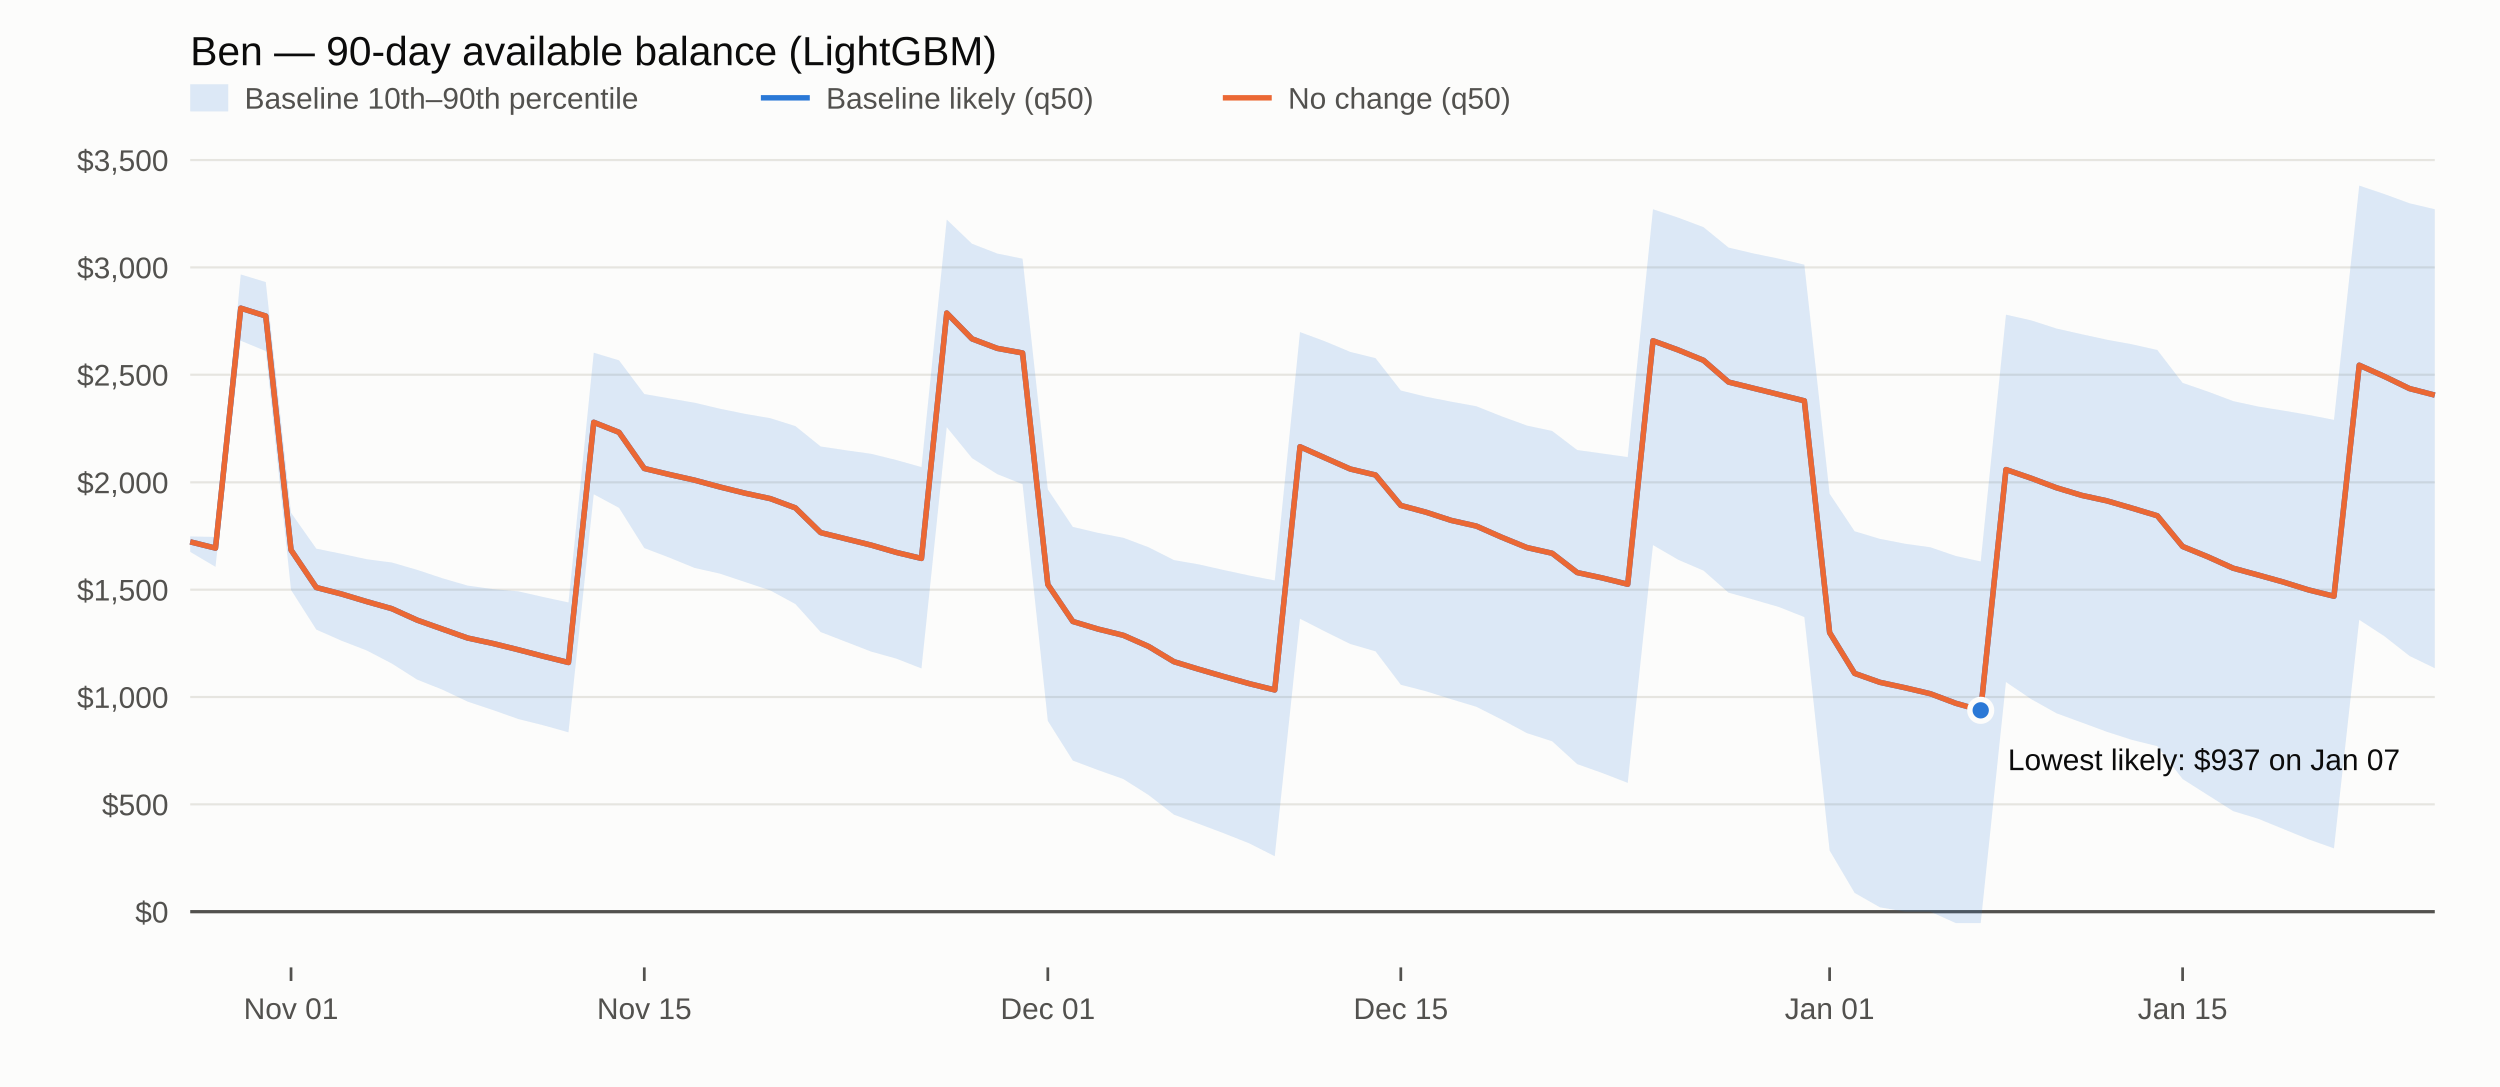
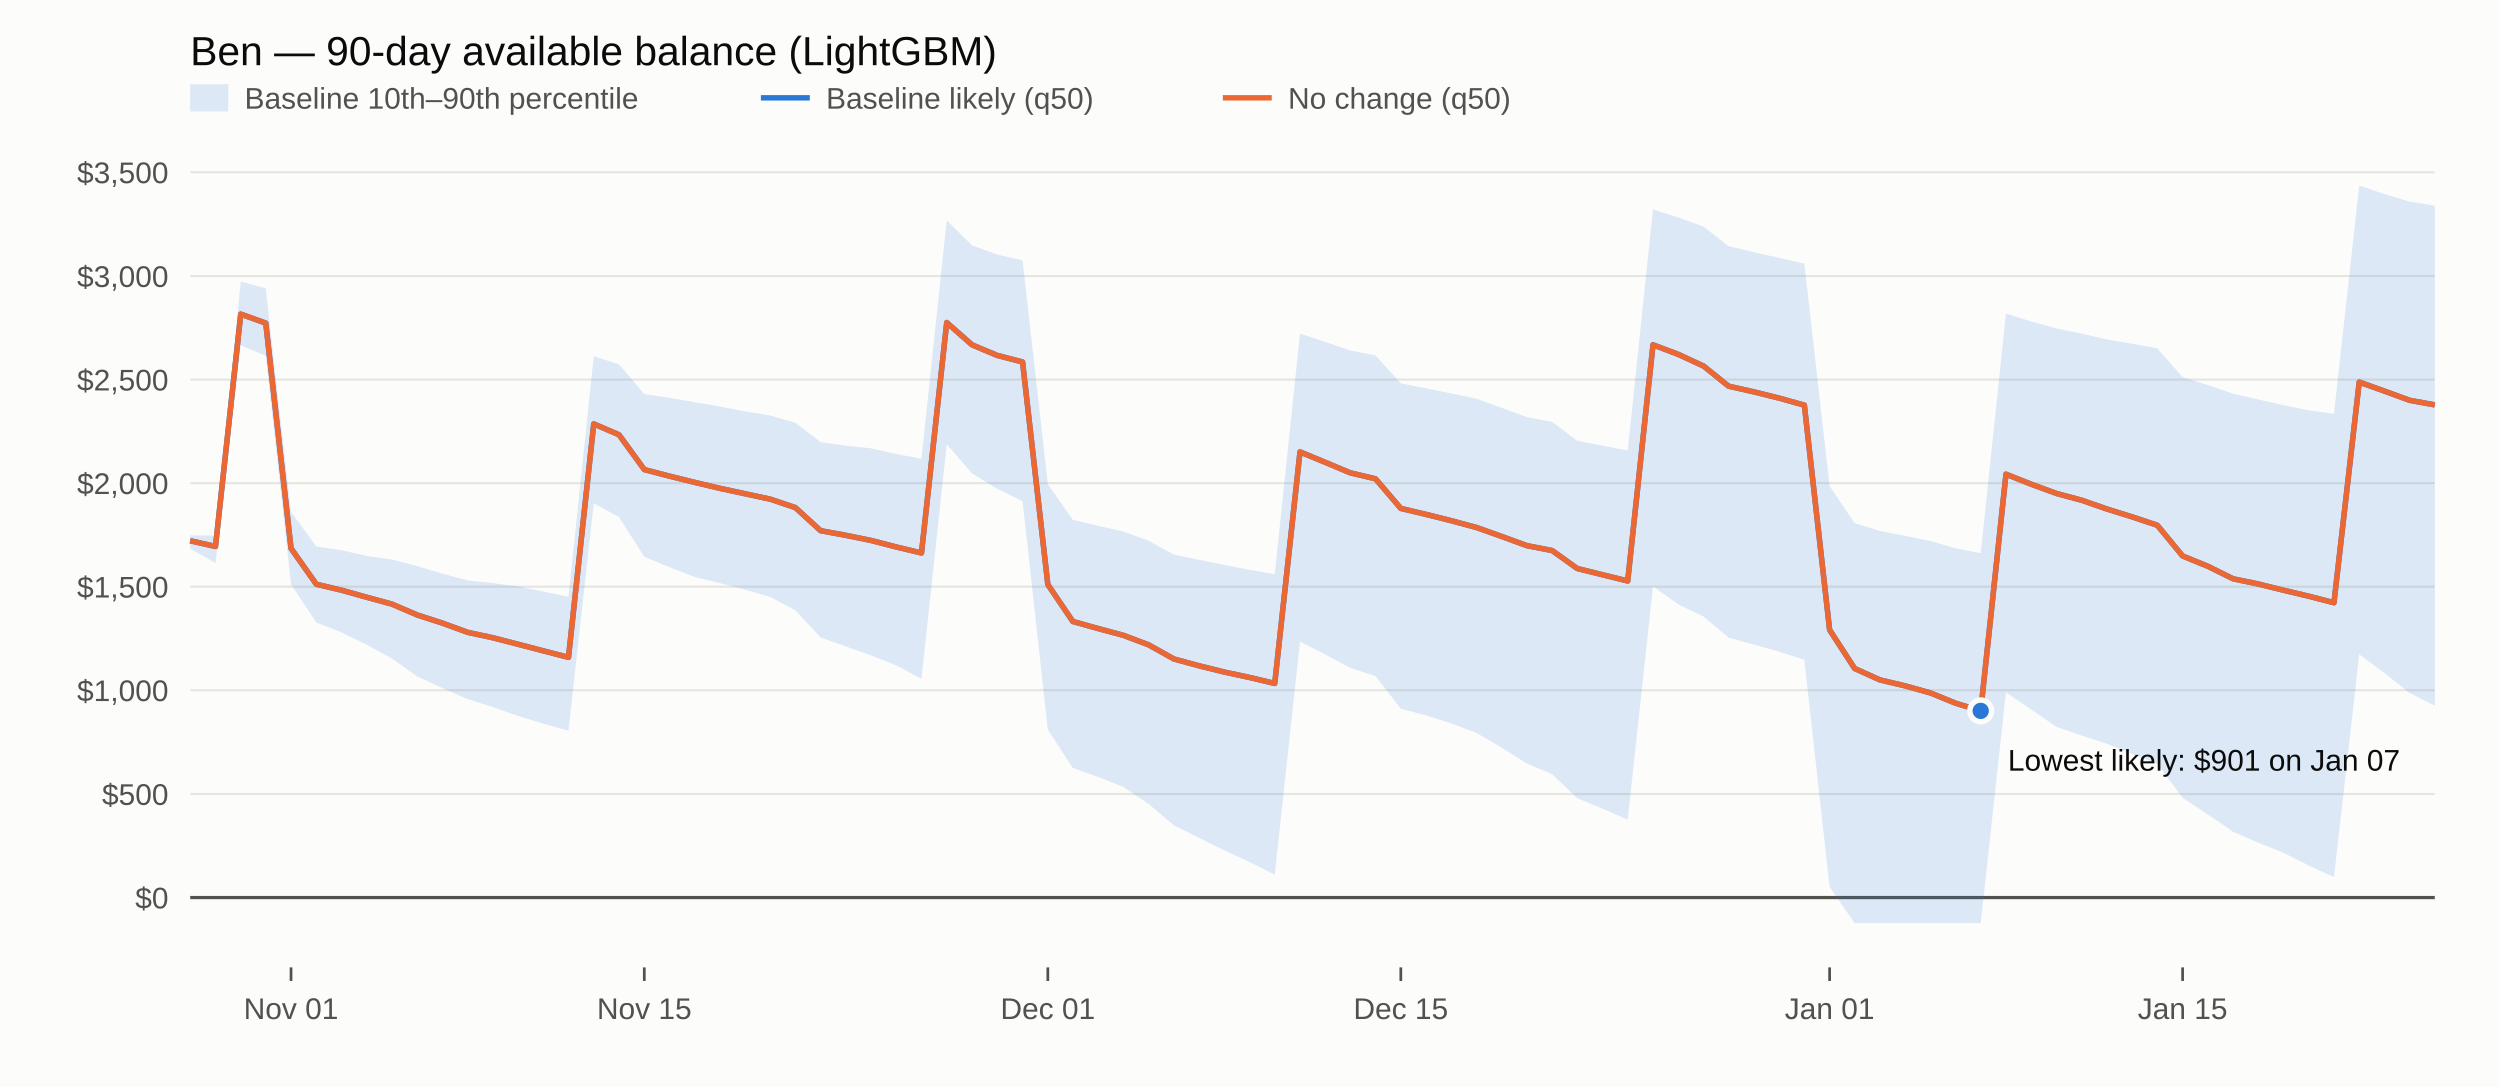
<svg xmlns="http://www.w3.org/2000/svg" viewBox="0 0 920 400" width="920" height="400" font-family="Arial, Helvetica, sans-serif" role="img" aria-label="Ben — 90-day available balance (LightGBM)">
  <rect width="920" height="400" fill="#fcfcfb" />
  <text x="70" y="24" font-size="15" fill="#0b0b0b">Ben — 90-day available balance (LightGBM)</text>
-   <line x1="70" x2="896" y1="335.5" y2="335.5" stroke="#52514e" stroke-width="1.2" />
-   <text x="62" y="339.5" font-size="11" fill="#52514e" text-anchor="end">$0</text>
-   <line x1="70" x2="896" y1="296" y2="296" stroke="#e6e5e0" stroke-width="0.8" />
-   <text x="62" y="300" font-size="11" fill="#52514e" text-anchor="end">$500</text>
-   <line x1="70" x2="896" y1="256.5" y2="256.5" stroke="#e6e5e0" stroke-width="0.8" />
-   <text x="62" y="260.5" font-size="11" fill="#52514e" text-anchor="end">$1,000</text>
-   <line x1="70" x2="896" y1="217" y2="217" stroke="#e6e5e0" stroke-width="0.8" />
-   <text x="62" y="221" font-size="11" fill="#52514e" text-anchor="end">$1,500</text>
-   <line x1="70" x2="896" y1="177.5" y2="177.5" stroke="#e6e5e0" stroke-width="0.8" />
-   <text x="62" y="181.5" font-size="11" fill="#52514e" text-anchor="end">$2,000</text>
-   <line x1="70" x2="896" y1="137.9" y2="137.9" stroke="#e6e5e0" stroke-width="0.8" />
-   <text x="62" y="141.9" font-size="11" fill="#52514e" text-anchor="end">$2,500</text>
-   <line x1="70" x2="896" y1="98.4" y2="98.4" stroke="#e6e5e0" stroke-width="0.8" />
-   <text x="62" y="102.4" font-size="11" fill="#52514e" text-anchor="end">$3,000</text>
-   <line x1="70" x2="896" y1="58.9" y2="58.9" stroke="#e6e5e0" stroke-width="0.8" />
-   <text x="62" y="62.9" font-size="11" fill="#52514e" text-anchor="end">$3,500</text>
+   <line x1="70" x2="896" y1="330.3" y2="330.3" stroke="#52514e" stroke-width="1.2" />
+   <text x="62" y="334.3" font-size="11" fill="#52514e" text-anchor="end">$0</text>
+   <line x1="70" x2="896" y1="292.2" y2="292.2" stroke="#e6e5e0" stroke-width="0.8" />
+   <text x="62" y="296.2" font-size="11" fill="#52514e" text-anchor="end">$500</text>
+   <line x1="70" x2="896" y1="254" y2="254" stroke="#e6e5e0" stroke-width="0.8" />
+   <text x="62" y="258" font-size="11" fill="#52514e" text-anchor="end">$1,000</text>
+   <line x1="70" x2="896" y1="215.9" y2="215.9" stroke="#e6e5e0" stroke-width="0.8" />
+   <text x="62" y="219.9" font-size="11" fill="#52514e" text-anchor="end">$1,500</text>
+   <line x1="70" x2="896" y1="177.8" y2="177.8" stroke="#e6e5e0" stroke-width="0.8" />
+   <text x="62" y="181.8" font-size="11" fill="#52514e" text-anchor="end">$2,000</text>
+   <line x1="70" x2="896" y1="139.7" y2="139.7" stroke="#e6e5e0" stroke-width="0.8" />
+   <text x="62" y="143.7" font-size="11" fill="#52514e" text-anchor="end">$2,500</text>
+   <line x1="70" x2="896" y1="101.6" y2="101.6" stroke="#e6e5e0" stroke-width="0.8" />
+   <text x="62" y="105.6" font-size="11" fill="#52514e" text-anchor="end">$3,000</text>
+   <line x1="70" x2="896" y1="63.4" y2="63.4" stroke="#e6e5e0" stroke-width="0.8" />
+   <text x="62" y="67.4" font-size="11" fill="#52514e" text-anchor="end">$3,500</text>
  <line x1="107.1" x2="107.1" y1="356" y2="361" stroke="#52514e" />
  <text x="107.1" y="375" font-size="11" fill="#52514e" text-anchor="middle">Nov 01</text>
  <line x1="237.1" x2="237.1" y1="356" y2="361" stroke="#52514e" />
  <text x="237.1" y="375" font-size="11" fill="#52514e" text-anchor="middle">Nov 15</text>
  <line x1="385.6" x2="385.6" y1="356" y2="361" stroke="#52514e" />
  <text x="385.6" y="375" font-size="11" fill="#52514e" text-anchor="middle">Dec 01</text>
  <line x1="515.5" x2="515.5" y1="356" y2="361" stroke="#52514e" />
  <text x="515.5" y="375" font-size="11" fill="#52514e" text-anchor="middle">Dec 15</text>
  <line x1="673.3" x2="673.3" y1="356" y2="361" stroke="#52514e" />
  <text x="673.3" y="375" font-size="11" fill="#52514e" text-anchor="middle">Jan 01</text>
  <line x1="803.2" x2="803.2" y1="356" y2="361" stroke="#52514e" />
  <text x="803.2" y="375" font-size="11" fill="#52514e" text-anchor="middle">Jan 15</text>
-   <polygon points="70,197.4 79.3,197.6 88.6,101 97.8,103.8 107.1,188.7 116.4,201.9 125.7,203.8 135,205.8 144.2,207 153.5,209.7 162.8,212.8 172.1,215.5 181.4,216.8 190.7,217.6 199.9,219.7 209.2,221.7 218.5,129.8 227.8,132.6 237.1,145 246.3,146.6 255.6,148.2 264.9,150.4 274.2,152.3 283.5,153.9 292.7,156.8 302,164.3 311.3,165.7 320.6,167 329.9,169.3 339.1,171.9 348.4,80.8 357.7,89.7 367,93.3 376.3,95.2 385.6,180.1 394.8,193.9 404.1,196.1 413.4,197.9 422.7,201.4 432,206.1 441.2,207.7 450.5,209.8 459.8,211.8 469.1,213.6 478.4,122.2 487.6,125.6 496.9,129.5 506.2,131.8 515.5,143.7 524.8,146 534,147.8 543.3,149.5 552.6,153.2 561.9,156.6 571.2,158.6 580.4,165.6 589.7,166.9 599,168.2 608.3,77 617.6,80.1 626.9,83.6 636.1,91.1 645.4,93.3 654.7,95.2 664,97.4 673.3,181.7 682.5,195.5 691.8,198.3 701.1,200.1 710.4,201.4 719.7,204.6 728.9,206.6 738.2,115.8 747.5,117.9 756.8,120.9 766.1,123 775.3,125 784.6,126.7 793.9,128.8 803.2,140.9 812.5,144.1 821.8,147.6 831,149.6 840.3,151.1 849.6,152.7 858.9,154.5 868.2,68.3 877.4,71.4 886.7,74.8 896,77 896,245.9 886.7,241.4 877.4,234.1 868.2,228.1 858.9,312.2 849.6,308.9 840.3,305.1 831,301.3 821.8,298.5 812.5,292.6 803.2,286.7 793.9,274.6 784.6,272.3 775.3,269.3 766.1,265.9 756.8,262.5 747.5,257.3 738.2,251 728.9,339.7 719.7,339.7 710.4,335.5 701.1,335.5 691.8,333.9 682.5,328.6 673.3,313 664,227.1 654.7,223.4 645.4,220.7 636.1,218.1 626.9,210 617.6,206 608.3,200.6 599,288.1 589.7,284.5 580.4,281.2 571.2,272.8 561.9,269.8 552.6,264.8 543.3,260.1 534,257.3 524.8,254.4 515.5,252 506.2,239.7 496.9,237 487.6,232.4 478.4,227.7 469.1,315.1 459.8,310.4 450.5,306.7 441.2,303.2 432,299.8 422.7,292.6 413.4,286.7 404.1,283.4 394.8,279.9 385.6,265.3 376.3,178.2 367,174.5 357.7,168.6 348.4,157.2 339.1,246 329.9,242.4 320.6,239.8 311.3,236.2 302,232.6 292.7,222.3 283.5,217.3 274.2,214.2 264.9,211.1 255.6,209 246.3,205.2 237.1,201.7 227.8,186.9 218.5,181.9 209.2,269.5 199.9,266.9 190.7,264.6 181.4,261.3 172.1,258.2 162.8,253.8 153.5,250.1 144.2,244.2 135,239.4 125.7,235.8 116.4,231.7 107.1,217.1 97.8,129.2 88.6,125.4 79.3,208.6 70,203.1 " fill="#2a78d6" fill-opacity="0.15" stroke="none" />
-   <polyline points="70,199.4 79.3,201.7 88.6,113.4 97.8,116.3 107.1,202.4 116.4,216.2 125.7,218.6 135,221.4 144.2,224 153.5,228.2 162.8,231.5 172.1,234.8 181.4,236.8 190.7,239.1 199.9,241.5 209.2,243.8 218.5,155.4 227.8,159.1 237.1,172.4 246.3,174.6 255.6,176.7 264.9,179.2 274.2,181.5 283.5,183.5 292.7,186.9 302,196 311.3,198.3 320.6,200.6 329.9,203.3 339.1,205.5 348.4,115.2 357.7,124.7 367,128.2 376.3,129.9 385.6,215.1 394.8,228.7 404.1,231.5 413.4,233.8 422.7,237.9 432,243.5 441.2,246.3 450.5,249 459.8,251.6 469.1,253.9 478.4,164.4 487.6,168.5 496.9,172.6 506.2,174.8 515.5,186 524.8,188.5 534,191.5 543.3,193.6 552.6,197.7 561.9,201.5 571.2,203.6 580.4,210.7 589.7,212.7 599,215 608.3,125.4 617.6,128.8 626.9,132.6 636.1,140.6 645.4,142.9 654.7,145.2 664,147.5 673.3,232.8 682.5,247.8 691.8,251.1 701.1,253.1 710.4,255.3 719.7,258.8 728.9,261.4 738.2,172.8 747.5,176 756.8,179.5 766.1,182.3 775.3,184.3 784.6,187 793.9,189.8 803.2,201.1 812.5,204.9 821.8,209.1 831,211.6 840.3,214.2 849.6,217.1 858.9,219.4 868.2,134.4 877.4,138.5 886.7,143 896,145.4" fill="none" stroke="#2a78d6" stroke-width="2" stroke-linejoin="round" />
-   <polyline points="70,199.4 79.3,201.7 88.6,113.4 97.8,116.3 107.1,202.4 116.4,216.2 125.7,218.6 135,221.4 144.2,224 153.5,228.2 162.8,231.5 172.1,234.8 181.4,236.8 190.7,239.1 199.9,241.5 209.2,243.8 218.5,155.4 227.8,159.1 237.1,172.4 246.3,174.6 255.6,176.7 264.9,179.2 274.2,181.5 283.5,183.5 292.7,186.9 302,196 311.3,198.3 320.6,200.6 329.9,203.3 339.1,205.5 348.4,115.2 357.7,124.7 367,128.2 376.3,129.9 385.6,215.1 394.8,228.7 404.1,231.5 413.4,233.8 422.7,237.9 432,243.5 441.2,246.3 450.5,249 459.8,251.6 469.1,253.9 478.4,164.4 487.6,168.5 496.9,172.6 506.2,174.8 515.5,186 524.8,188.5 534,191.5 543.3,193.6 552.6,197.7 561.9,201.5 571.2,203.6 580.4,210.7 589.7,212.7 599,215 608.3,125.4 617.6,128.8 626.9,132.6 636.1,140.6 645.4,142.9 654.7,145.2 664,147.5 673.3,232.8 682.5,247.8 691.8,251.1 701.1,253.1 710.4,255.3 719.7,258.8 728.9,261.4 738.2,172.8 747.5,176 756.8,179.5 766.1,182.3 775.3,184.3 784.6,187 793.9,189.8 803.2,201.1 812.5,204.9 821.8,209.1 831,211.6 840.3,214.2 849.6,217.1 858.9,219.4 868.2,134.4 877.4,138.5 886.7,143 896,145.4" fill="none" stroke="#eb6834" stroke-width="2" stroke-linejoin="round" />
-   <circle cx="728.9" cy="261.4" r="4" fill="#2a78d6" stroke="#fcfcfb" stroke-width="2" />
-   <text x="738.9" y="283.4" font-size="11" fill="#0b0b0b">Lowest likely: $937 on Jan 07</text>
+   <polygon points="70,197 79.3,197.1 88.6,103.6 97.8,106.1 107.1,188.4 116.4,201.1 125.7,202.5 135,204.6 144.2,205.9 153.5,208.3 162.8,211.1 172.1,213.6 181.4,214.6 190.7,215.8 199.9,217.7 209.2,219.6 218.5,131.1 227.8,134.1 237.1,145 246.3,146.4 255.6,148 264.9,149.6 274.2,151.4 283.5,152.9 292.7,155.6 302,162.7 311.3,164 320.6,165 329.9,167.1 339.1,168.8 348.4,81.1 357.7,90.3 367,93.7 376.3,95.8 385.6,178.2 394.8,191.3 404.1,193.5 413.4,195.6 422.7,199 432,204.1 441.2,206 450.5,207.9 459.8,209.7 469.1,211.3 478.4,122.8 487.6,125.8 496.9,129 506.2,130.8 515.5,141.1 524.8,142.9 534,144.8 543.3,146.7 552.6,150.1 561.9,153.5 571.2,155.3 580.4,162.2 589.7,164 599,165.8 608.3,77.1 617.6,80 626.9,83.4 636.1,90.6 645.4,92.8 654.7,94.9 664,97 673.3,178.9 682.5,192.5 691.8,195.4 701.1,197.2 710.4,199.1 719.7,201.8 728.9,203.6 738.2,115.4 747.5,118.3 756.8,120.9 766.1,122.8 775.3,124.9 784.6,126.5 793.9,128.2 803.2,138.8 812.5,141.7 821.8,144.9 831,147 840.3,149.1 849.6,151 858.9,152.3 868.2,68.3 877.4,71.4 886.7,74.2 896,75.7 896,259.7 886.7,255 877.4,247.6 868.2,240.8 858.9,322.8 849.6,318.5 840.3,313.8 831,310.1 821.8,306.1 812.5,299.7 803.2,293.6 793.9,281.1 784.6,277.4 775.3,273.7 766.1,270.7 756.8,267.5 747.5,261.1 738.2,254.8 728.9,339.7 719.7,339.7 710.4,339.7 701.1,339.7 691.8,339.7 682.5,339.7 673.3,326.4 664,242.8 654.7,239.8 645.4,237.2 636.1,234.6 626.9,226.9 617.6,222.4 608.3,215.8 599,301.6 589.7,297.6 580.4,293.7 571.2,284.9 561.9,281 552.6,275.1 543.3,269.7 534,266.2 524.8,263.3 515.5,260.8 506.2,248.8 496.9,245.8 487.6,240.8 478.4,236.1 469.1,321.9 459.8,317.2 450.5,312.9 441.2,308.3 432,303.7 422.7,295.9 413.4,289.6 404.1,285.9 394.8,282.6 385.6,268.5 376.3,184.4 367,179.9 357.7,174.2 348.4,163.5 339.1,249.8 329.9,244.9 320.6,241.2 311.3,237.9 302,234.6 292.7,224.6 283.5,219.7 274.2,217 264.9,214.6 255.6,212.3 246.3,208.7 237.1,204.9 227.8,190.3 218.5,185.2 209.2,268.9 199.9,266.3 190.7,263.5 181.4,260.2 172.1,257.3 162.8,253.2 153.5,248.9 144.2,242.3 135,237.3 125.7,232.7 116.4,229.1 107.1,215 97.8,130.9 88.6,127.1 79.3,207.2 70,201.9 " fill="#2a78d6" fill-opacity="0.15" stroke="none" />
+   <polyline points="70,199 79.3,201.1 88.6,115.6 97.8,118.9 107.1,201.8 116.4,215 125.7,217.2 135,219.8 144.2,222.3 153.5,226.3 162.8,229.3 172.1,232.7 181.4,234.7 190.7,237.1 199.9,239.5 209.2,241.9 218.5,156 227.8,160 237.1,172.8 246.3,175.2 255.6,177.5 264.9,179.7 274.2,181.7 283.5,183.7 292.7,186.8 302,195.3 311.3,197 320.6,198.9 329.9,201.3 339.1,203.5 348.4,118.7 357.7,126.9 367,130.8 376.3,133.2 385.6,215.1 394.8,228.7 404.1,231.3 413.4,233.8 422.7,237.3 432,242.5 441.2,245 450.5,247.3 459.8,249.3 469.1,251.5 478.4,166.3 487.6,170.1 496.9,174 506.2,176.2 515.5,187.1 524.8,189.3 534,191.6 543.3,194.1 552.6,197.4 561.9,200.8 571.2,202.6 580.4,209.2 589.7,211.5 599,213.8 608.3,126.9 617.6,130.4 626.9,134.7 636.1,142.1 645.4,144.2 654.7,146.5 664,149.1 673.3,231.8 682.5,246 691.8,250.2 701.1,252.4 710.4,255 719.7,258.8 728.9,261.6 738.2,174.5 747.5,178.2 756.8,181.6 766.1,184.1 775.3,187.3 784.6,190.2 793.9,193.3 803.2,204.6 812.5,208.4 821.8,213 831,214.9 840.3,217.2 849.6,219.4 858.9,221.8 868.2,140.6 877.4,143.9 886.7,147.3 896,149" fill="none" stroke="#2a78d6" stroke-width="2" stroke-linejoin="round" />
+   <polyline points="70,199 79.3,201.1 88.6,115.6 97.8,118.9 107.1,201.8 116.4,215 125.7,217.2 135,219.8 144.2,222.3 153.5,226.3 162.8,229.3 172.1,232.7 181.4,234.7 190.7,237.1 199.9,239.5 209.2,241.9 218.5,156 227.8,160 237.1,172.8 246.3,175.2 255.6,177.5 264.9,179.7 274.2,181.7 283.5,183.7 292.7,186.8 302,195.3 311.3,197 320.6,198.9 329.9,201.3 339.1,203.5 348.4,118.7 357.7,126.9 367,130.8 376.3,133.2 385.6,215.1 394.8,228.7 404.1,231.3 413.4,233.8 422.7,237.3 432,242.5 441.2,245 450.5,247.3 459.8,249.3 469.1,251.5 478.4,166.3 487.6,170.1 496.9,174 506.2,176.2 515.5,187.1 524.8,189.3 534,191.6 543.3,194.1 552.6,197.4 561.9,200.8 571.2,202.6 580.4,209.2 589.7,211.5 599,213.8 608.3,126.9 617.6,130.4 626.9,134.7 636.1,142.1 645.4,144.2 654.7,146.5 664,149.1 673.3,231.8 682.5,246 691.8,250.2 701.1,252.4 710.4,255 719.7,258.8 728.9,261.6 738.2,174.5 747.5,178.2 756.8,181.6 766.1,184.1 775.3,187.3 784.6,190.2 793.9,193.3 803.2,204.6 812.5,208.4 821.8,213 831,214.9 840.3,217.2 849.6,219.4 858.9,221.8 868.2,140.6 877.4,143.9 886.7,147.3 896,149" fill="none" stroke="#eb6834" stroke-width="2" stroke-linejoin="round" />
+   <circle cx="728.9" cy="261.6" r="4" fill="#2a78d6" stroke="#fcfcfb" stroke-width="2" />
+   <text x="738.9" y="283.6" font-size="11" fill="#0b0b0b">Lowest likely: $901 on Jan 07</text>
  <rect x="70" y="31" width="14" height="10" fill="#2a78d6" fill-opacity="0.15" />
  <text x="90" y="40" font-size="11" fill="#52514e">Baseline 10th–90th percentile</text>
  <line x1="280" x2="298" y1="36" y2="36" stroke="#2a78d6" stroke-width="2" />
  <text x="304" y="40" font-size="11" fill="#52514e">Baseline likely (q50)</text>
  <line x1="450" x2="468" y1="36" y2="36" stroke="#eb6834" stroke-width="2" />
  <text x="474" y="40" font-size="11" fill="#52514e">No change (q50)</text>
</svg>
